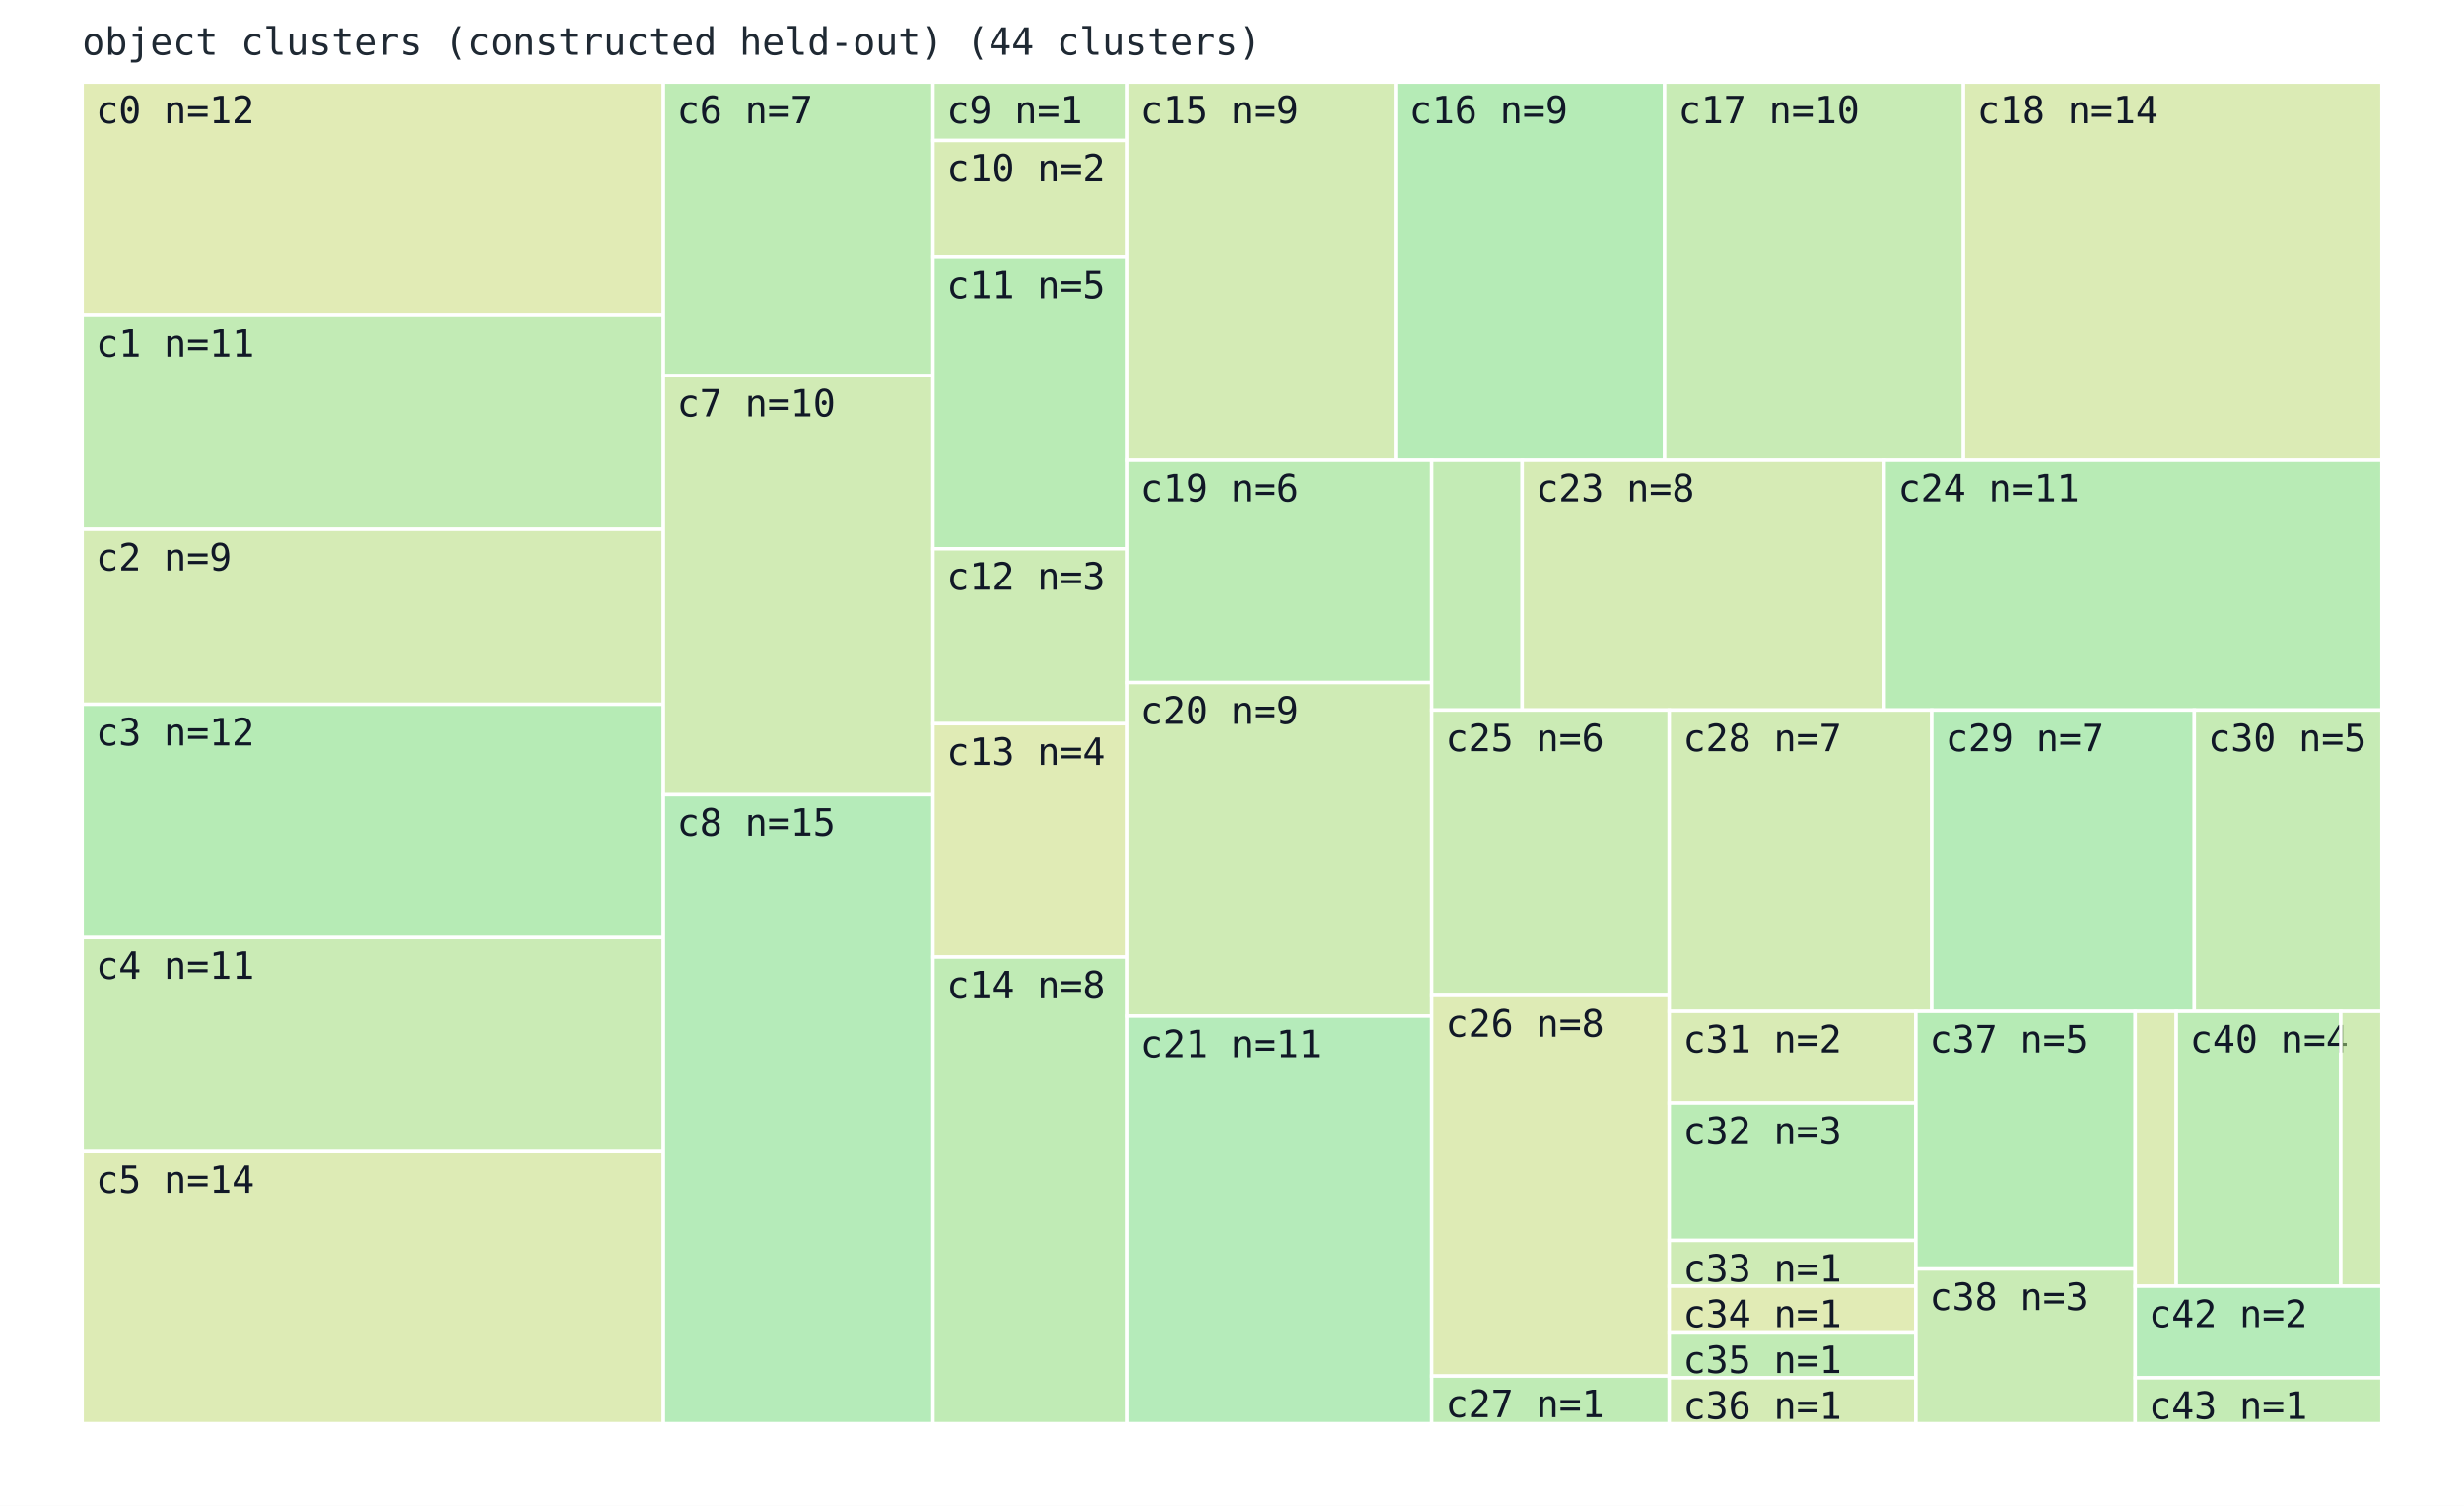
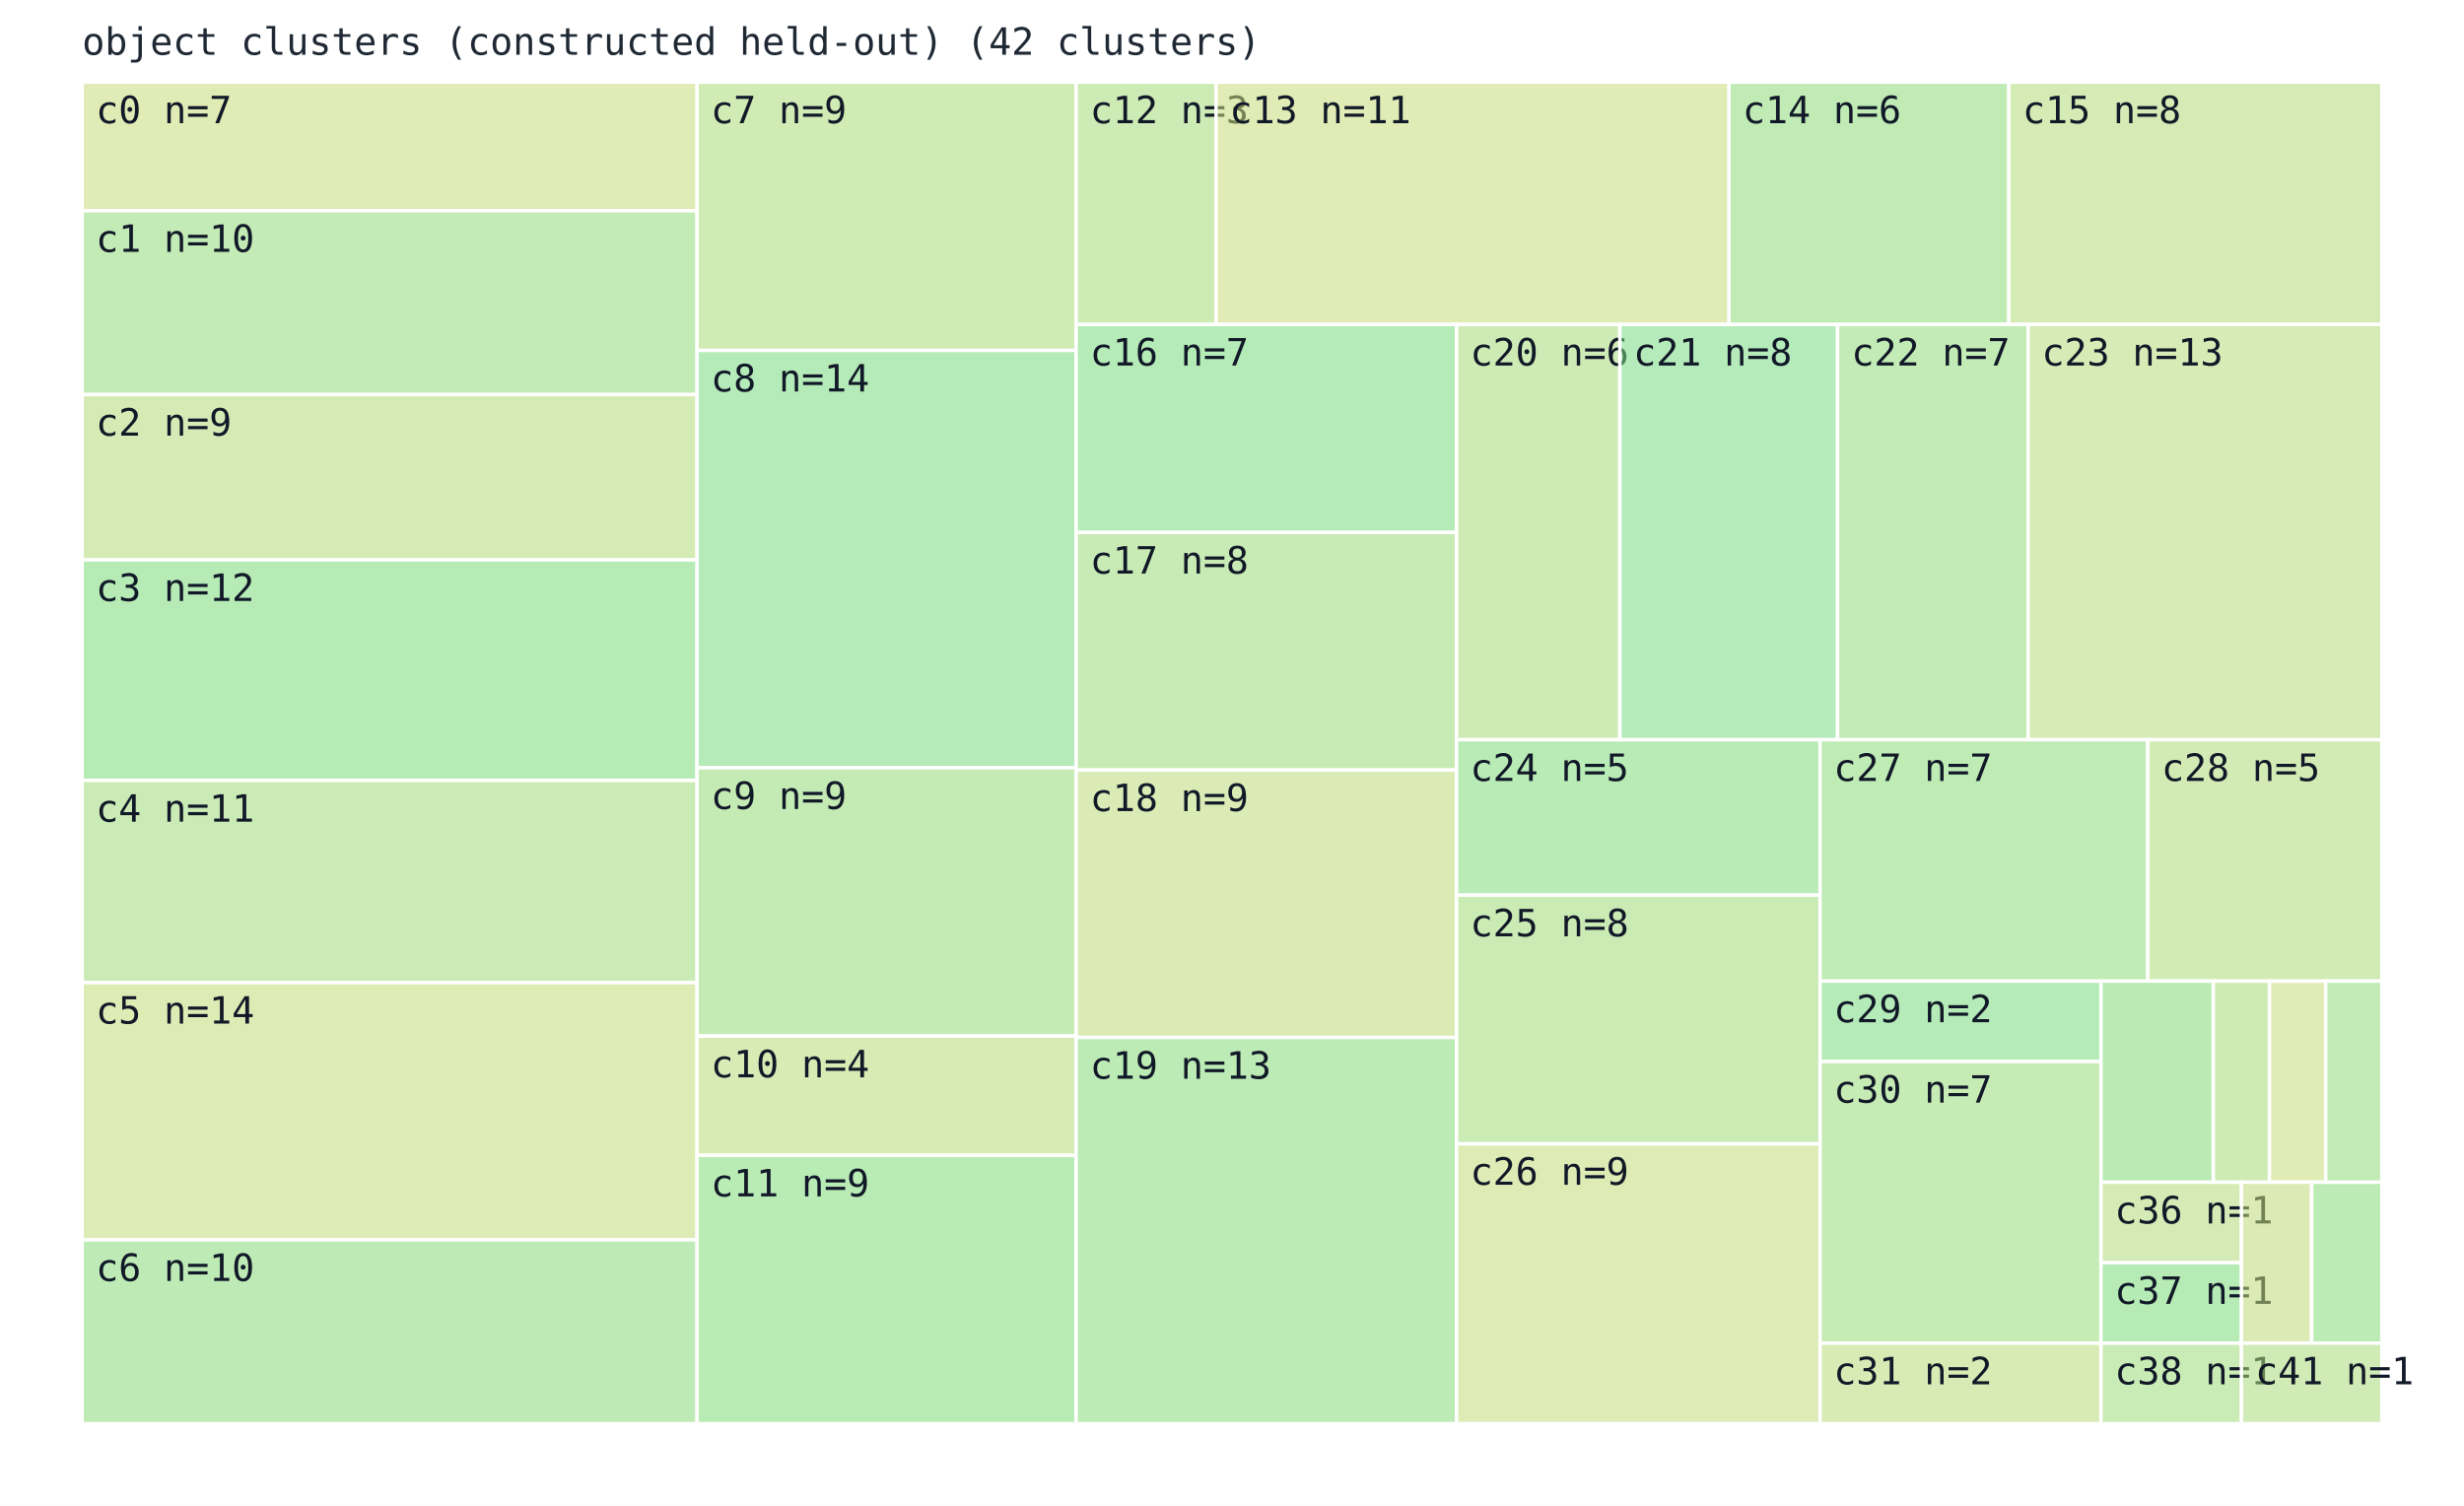
<svg xmlns="http://www.w3.org/2000/svg" width="720" height="440" viewBox="0 0 720 440" role="img" aria-label="object clusters (constructed held-out)">
  <rect width="720" height="440" fill="#ffffff" />
-   <rect x="24.00" y="24.00" width="169.85" height="68.17" fill="#c9db79" fill-opacity="0.55" stroke="#ffffff" stroke-width="1" />
-   <text x="28.0" y="36.0" font-family="ui-monospace, monospace" font-size="11" fill="#111827">c0 n=12</text>
-   <rect x="24.00" y="92.17" width="169.85" height="62.49" fill="#90db79" fill-opacity="0.55" stroke="#ffffff" stroke-width="1" />
-   <text x="28.0" y="104.2" font-family="ui-monospace, monospace" font-size="11" fill="#111827">c1 n=11</text>
-   <rect x="24.00" y="154.67" width="169.85" height="51.13" fill="#b3db79" fill-opacity="0.55" stroke="#ffffff" stroke-width="1" />
-   <text x="28.0" y="166.7" font-family="ui-monospace, monospace" font-size="11" fill="#111827">c2 n=9</text>
-   <rect x="24.00" y="205.80" width="169.85" height="68.17" fill="#7bdb79" fill-opacity="0.55" stroke="#ffffff" stroke-width="1" />
-   <text x="28.0" y="217.8" font-family="ui-monospace, monospace" font-size="11" fill="#111827">c3 n=12</text>
-   <rect x="24.00" y="273.97" width="169.85" height="62.49" fill="#9edb79" fill-opacity="0.55" stroke="#ffffff" stroke-width="1" />
-   <text x="28.0" y="286.0" font-family="ui-monospace, monospace" font-size="11" fill="#111827">c4 n=11</text>
-   <rect x="24.00" y="336.46" width="169.85" height="79.54" fill="#c1db79" fill-opacity="0.55" stroke="#ffffff" stroke-width="1" />
-   <text x="28.0" y="348.5" font-family="ui-monospace, monospace" font-size="11" fill="#111827">c5 n=14</text>
-   <rect x="193.85" y="24.00" width="78.77" height="85.75" fill="#88db79" fill-opacity="0.55" stroke="#ffffff" stroke-width="1" />
-   <text x="197.8" y="36.0" font-family="ui-monospace, monospace" font-size="11" fill="#111827">c6 n=7</text>
-   <rect x="193.85" y="109.75" width="78.77" height="122.50" fill="#abdb79" fill-opacity="0.55" stroke="#ffffff" stroke-width="1" />
-   <text x="197.8" y="121.7" font-family="ui-monospace, monospace" font-size="11" fill="#111827">c7 n=10</text>
-   <rect x="193.85" y="232.25" width="78.77" height="183.75" fill="#79db7f" fill-opacity="0.55" stroke="#ffffff" stroke-width="1" />
-   <text x="197.8" y="244.2" font-family="ui-monospace, monospace" font-size="11" fill="#111827">c8 n=15</text>
-   <rect x="272.62" y="24.00" width="56.62" height="17.04" fill="#95db79" fill-opacity="0.55" stroke="#ffffff" stroke-width="1" />
-   <text x="276.6" y="36.0" font-family="ui-monospace, monospace" font-size="11" fill="#111827">c9 n=1</text>
-   <rect x="272.62" y="41.04" width="56.62" height="34.09" fill="#b8db79" fill-opacity="0.55" stroke="#ffffff" stroke-width="1" />
-   <text x="276.6" y="53.0" font-family="ui-monospace, monospace" font-size="11" fill="#111827">c10 n=2</text>
-   <rect x="272.62" y="75.13" width="56.62" height="85.22" fill="#80db79" fill-opacity="0.55" stroke="#ffffff" stroke-width="1" />
-   <text x="276.6" y="87.1" font-family="ui-monospace, monospace" font-size="11" fill="#111827">c11 n=5</text>
-   <rect x="272.62" y="160.35" width="56.62" height="51.13" fill="#a3db79" fill-opacity="0.55" stroke="#ffffff" stroke-width="1" />
-   <text x="276.6" y="172.3" font-family="ui-monospace, monospace" font-size="11" fill="#111827">c12 n=3</text>
-   <rect x="272.62" y="211.48" width="56.62" height="68.17" fill="#c6db79" fill-opacity="0.55" stroke="#ffffff" stroke-width="1" />
-   <text x="276.6" y="223.5" font-family="ui-monospace, monospace" font-size="11" fill="#111827">c13 n=4</text>
-   <rect x="272.62" y="279.65" width="56.62" height="136.35" fill="#8ddb79" fill-opacity="0.55" stroke="#ffffff" stroke-width="1" />
-   <text x="276.6" y="291.7" font-family="ui-monospace, monospace" font-size="11" fill="#111827">c14 n=8</text>
-   <rect x="329.23" y="24.00" width="78.59" height="110.50" fill="#b0db79" fill-opacity="0.55" stroke="#ffffff" stroke-width="1" />
-   <text x="333.2" y="36.0" font-family="ui-monospace, monospace" font-size="11" fill="#111827">c15 n=9</text>
-   <rect x="407.82" y="24.00" width="78.59" height="110.50" fill="#79db7a" fill-opacity="0.55" stroke="#ffffff" stroke-width="1" />
-   <text x="411.8" y="36.0" font-family="ui-monospace, monospace" font-size="11" fill="#111827">c16 n=9</text>
-   <rect x="486.42" y="24.00" width="87.33" height="110.50" fill="#9bdb79" fill-opacity="0.55" stroke="#ffffff" stroke-width="1" />
-   <text x="490.4" y="36.0" font-family="ui-monospace, monospace" font-size="11" fill="#111827">c17 n=10</text>
-   <rect x="573.74" y="24.00" width="122.26" height="110.50" fill="#bddb79" fill-opacity="0.55" stroke="#ffffff" stroke-width="1" />
-   <text x="577.7" y="36.0" font-family="ui-monospace, monospace" font-size="11" fill="#111827">c18 n=14</text>
-   <rect x="329.23" y="134.50" width="89.12" height="64.96" fill="#85db79" fill-opacity="0.55" stroke="#ffffff" stroke-width="1" />
-   <text x="333.2" y="146.5" font-family="ui-monospace, monospace" font-size="11" fill="#111827">c19 n=6</text>
-   <rect x="329.23" y="199.46" width="89.12" height="97.44" fill="#a8db79" fill-opacity="0.55" stroke="#ffffff" stroke-width="1" />
-   <text x="333.2" y="211.5" font-family="ui-monospace, monospace" font-size="11" fill="#111827">c20 n=9</text>
-   <rect x="329.23" y="296.90" width="89.12" height="119.10" fill="#79db82" fill-opacity="0.55" stroke="#ffffff" stroke-width="1" />
-   <text x="333.2" y="308.9" font-family="ui-monospace, monospace" font-size="11" fill="#111827">c21 n=11</text>
-   <rect x="418.35" y="134.50" width="26.44" height="72.98" fill="#92db79" fill-opacity="0.55" stroke="#ffffff" stroke-width="1" />
-   <rect x="444.79" y="134.50" width="105.77" height="72.98" fill="#b5db79" fill-opacity="0.55" stroke="#ffffff" stroke-width="1" />
-   <text x="448.8" y="146.5" font-family="ui-monospace, monospace" font-size="11" fill="#111827">c23 n=8</text>
-   <rect x="550.57" y="134.50" width="145.43" height="72.98" fill="#7ddb79" fill-opacity="0.55" stroke="#ffffff" stroke-width="1" />
-   <text x="554.6" y="146.5" font-family="ui-monospace, monospace" font-size="11" fill="#111827">c24 n=11</text>
-   <rect x="418.35" y="207.48" width="69.41" height="83.41" fill="#a0db79" fill-opacity="0.55" stroke="#ffffff" stroke-width="1" />
-   <text x="422.4" y="219.5" font-family="ui-monospace, monospace" font-size="11" fill="#111827">c25 n=6</text>
-   <rect x="418.35" y="290.89" width="69.41" height="111.21" fill="#c2db79" fill-opacity="0.55" stroke="#ffffff" stroke-width="1" />
-   <text x="422.4" y="302.9" font-family="ui-monospace, monospace" font-size="11" fill="#111827">c26 n=8</text>
-   <rect x="418.35" y="402.10" width="69.41" height="13.90" fill="#8adb79" fill-opacity="0.55" stroke="#ffffff" stroke-width="1" />
-   <text x="422.4" y="414.1" font-family="ui-monospace, monospace" font-size="11" fill="#111827">c27 n=1</text>
-   <rect x="487.76" y="207.48" width="76.72" height="88.04" fill="#addb79" fill-opacity="0.55" stroke="#ffffff" stroke-width="1" />
-   <text x="491.8" y="219.5" font-family="ui-monospace, monospace" font-size="11" fill="#111827">c28 n=7</text>
-   <rect x="564.48" y="207.48" width="76.72" height="88.04" fill="#79db7d" fill-opacity="0.55" stroke="#ffffff" stroke-width="1" />
-   <text x="568.5" y="219.5" font-family="ui-monospace, monospace" font-size="11" fill="#111827">c29 n=7</text>
-   <rect x="641.20" y="207.48" width="54.80" height="88.04" fill="#97db79" fill-opacity="0.55" stroke="#ffffff" stroke-width="1" />
-   <text x="645.2" y="219.5" font-family="ui-monospace, monospace" font-size="11" fill="#111827">c30 n=5</text>
-   <rect x="487.76" y="295.52" width="72.08" height="26.77" fill="#badb79" fill-opacity="0.55" stroke="#ffffff" stroke-width="1" />
-   <text x="491.8" y="307.5" font-family="ui-monospace, monospace" font-size="11" fill="#111827">c31 n=2</text>
-   <rect x="487.76" y="322.29" width="72.08" height="40.16" fill="#82db79" fill-opacity="0.55" stroke="#ffffff" stroke-width="1" />
-   <text x="491.8" y="334.3" font-family="ui-monospace, monospace" font-size="11" fill="#111827">c32 n=3</text>
-   <rect x="487.76" y="362.45" width="72.08" height="13.39" fill="#a5db79" fill-opacity="0.55" stroke="#ffffff" stroke-width="1" />
-   <text x="491.8" y="374.5" font-family="ui-monospace, monospace" font-size="11" fill="#111827">c33 n=1</text>
-   <rect x="487.76" y="375.84" width="72.08" height="13.39" fill="#c8db79" fill-opacity="0.55" stroke="#ffffff" stroke-width="1" />
-   <text x="491.8" y="387.8" font-family="ui-monospace, monospace" font-size="11" fill="#111827">c34 n=1</text>
-   <rect x="487.76" y="389.23" width="72.08" height="13.39" fill="#8fdb79" fill-opacity="0.55" stroke="#ffffff" stroke-width="1" />
-   <text x="491.8" y="401.2" font-family="ui-monospace, monospace" font-size="11" fill="#111827">c35 n=1</text>
-   <rect x="487.76" y="402.61" width="72.08" height="13.39" fill="#b2db79" fill-opacity="0.55" stroke="#ffffff" stroke-width="1" />
-   <text x="491.8" y="414.6" font-family="ui-monospace, monospace" font-size="11" fill="#111827">c36 n=1</text>
-   <rect x="559.85" y="295.52" width="64.07" height="75.30" fill="#7adb79" fill-opacity="0.55" stroke="#ffffff" stroke-width="1" />
-   <text x="563.8" y="307.5" font-family="ui-monospace, monospace" font-size="11" fill="#111827">c37 n=5</text>
-   <rect x="559.85" y="370.82" width="64.07" height="45.18" fill="#9cdb79" fill-opacity="0.55" stroke="#ffffff" stroke-width="1" />
-   <text x="563.8" y="382.8" font-family="ui-monospace, monospace" font-size="11" fill="#111827">c38 n=3</text>
-   <rect x="623.92" y="295.52" width="12.01" height="80.32" fill="#bfdb79" fill-opacity="0.55" stroke="#ffffff" stroke-width="1" />
-   <rect x="635.93" y="295.52" width="48.05" height="80.32" fill="#87db79" fill-opacity="0.55" stroke="#ffffff" stroke-width="1" />
-   <text x="639.9" y="307.5" font-family="ui-monospace, monospace" font-size="11" fill="#111827">c40 n=4</text>
-   <rect x="683.99" y="295.52" width="12.01" height="80.32" fill="#aadb79" fill-opacity="0.55" stroke="#ffffff" stroke-width="1" />
-   <rect x="623.92" y="375.84" width="72.08" height="26.77" fill="#79db80" fill-opacity="0.55" stroke="#ffffff" stroke-width="1" />
-   <text x="627.9" y="387.8" font-family="ui-monospace, monospace" font-size="11" fill="#111827">c42 n=2</text>
-   <rect x="623.92" y="402.61" width="72.08" height="13.39" fill="#94db79" fill-opacity="0.55" stroke="#ffffff" stroke-width="1" />
-   <text x="627.9" y="414.6" font-family="ui-monospace, monospace" font-size="11" fill="#111827">c43 n=1</text>
-   <text x="24.0" y="16.0" font-family="ui-monospace, monospace" font-size="11" fill="#1f2933">object clusters (constructed held-out)  (44 clusters)</text>
+   <rect x="24.00" y="24.00" width="179.69" height="37.59" fill="#c9db79" fill-opacity="0.55" stroke="#ffffff" stroke-width="1" />
+   <text x="28.0" y="36.0" font-family="ui-monospace, monospace" font-size="11" fill="#111827">c0 n=7</text>
+   <rect x="24.00" y="61.59" width="179.69" height="53.70" fill="#90db79" fill-opacity="0.55" stroke="#ffffff" stroke-width="1" />
+   <text x="28.0" y="73.6" font-family="ui-monospace, monospace" font-size="11" fill="#111827">c1 n=10</text>
+   <rect x="24.00" y="115.29" width="179.69" height="48.33" fill="#b3db79" fill-opacity="0.55" stroke="#ffffff" stroke-width="1" />
+   <text x="28.0" y="127.3" font-family="ui-monospace, monospace" font-size="11" fill="#111827">c2 n=9</text>
+   <rect x="24.00" y="163.62" width="179.69" height="64.44" fill="#7bdb79" fill-opacity="0.55" stroke="#ffffff" stroke-width="1" />
+   <text x="28.0" y="175.6" font-family="ui-monospace, monospace" font-size="11" fill="#111827">c3 n=12</text>
+   <rect x="24.00" y="228.05" width="179.69" height="59.07" fill="#9edb79" fill-opacity="0.55" stroke="#ffffff" stroke-width="1" />
+   <text x="28.0" y="240.1" font-family="ui-monospace, monospace" font-size="11" fill="#111827">c4 n=11</text>
+   <rect x="24.00" y="287.12" width="179.69" height="75.18" fill="#c1db79" fill-opacity="0.55" stroke="#ffffff" stroke-width="1" />
+   <text x="28.0" y="299.1" font-family="ui-monospace, monospace" font-size="11" fill="#111827">c5 n=14</text>
+   <rect x="24.00" y="362.30" width="179.69" height="53.70" fill="#88db79" fill-opacity="0.55" stroke="#ffffff" stroke-width="1" />
+   <text x="28.0" y="374.3" font-family="ui-monospace, monospace" font-size="11" fill="#111827">c6 n=10</text>
+   <rect x="203.69" y="24.00" width="110.77" height="78.40" fill="#abdb79" fill-opacity="0.55" stroke="#ffffff" stroke-width="1" />
+   <text x="207.7" y="36.0" font-family="ui-monospace, monospace" font-size="11" fill="#111827">c7 n=9</text>
+   <rect x="203.69" y="102.40" width="110.77" height="121.96" fill="#79db7f" fill-opacity="0.55" stroke="#ffffff" stroke-width="1" />
+   <text x="207.7" y="114.4" font-family="ui-monospace, monospace" font-size="11" fill="#111827">c8 n=14</text>
+   <rect x="203.69" y="224.36" width="110.77" height="78.40" fill="#95db79" fill-opacity="0.55" stroke="#ffffff" stroke-width="1" />
+   <text x="207.7" y="236.4" font-family="ui-monospace, monospace" font-size="11" fill="#111827">c9 n=9</text>
+   <rect x="203.69" y="302.76" width="110.77" height="34.84" fill="#b8db79" fill-opacity="0.55" stroke="#ffffff" stroke-width="1" />
+   <text x="207.7" y="314.8" font-family="ui-monospace, monospace" font-size="11" fill="#111827">c10 n=4</text>
+   <rect x="203.69" y="337.60" width="110.77" height="78.40" fill="#80db79" fill-opacity="0.55" stroke="#ffffff" stroke-width="1" />
+   <text x="207.7" y="349.6" font-family="ui-monospace, monospace" font-size="11" fill="#111827">c11 n=9</text>
+   <rect x="314.46" y="24.00" width="40.88" height="70.81" fill="#a3db79" fill-opacity="0.55" stroke="#ffffff" stroke-width="1" />
+   <text x="318.5" y="36.0" font-family="ui-monospace, monospace" font-size="11" fill="#111827">c12 n=3</text>
+   <rect x="355.34" y="24.00" width="149.89" height="70.81" fill="#c6db79" fill-opacity="0.55" stroke="#ffffff" stroke-width="1" />
+   <text x="359.3" y="36.0" font-family="ui-monospace, monospace" font-size="11" fill="#111827">c13 n=11</text>
+   <rect x="505.23" y="24.00" width="81.76" height="70.81" fill="#8ddb79" fill-opacity="0.55" stroke="#ffffff" stroke-width="1" />
+   <text x="509.2" y="36.0" font-family="ui-monospace, monospace" font-size="11" fill="#111827">c14 n=6</text>
+   <rect x="586.99" y="24.00" width="109.01" height="70.81" fill="#b0db79" fill-opacity="0.55" stroke="#ffffff" stroke-width="1" />
+   <text x="591.0" y="36.0" font-family="ui-monospace, monospace" font-size="11" fill="#111827">c15 n=8</text>
+   <rect x="314.46" y="94.81" width="111.16" height="60.77" fill="#79db7a" fill-opacity="0.55" stroke="#ffffff" stroke-width="1" />
+   <text x="318.5" y="106.8" font-family="ui-monospace, monospace" font-size="11" fill="#111827">c16 n=7</text>
+   <rect x="314.46" y="155.58" width="111.16" height="69.45" fill="#9bdb79" fill-opacity="0.55" stroke="#ffffff" stroke-width="1" />
+   <text x="318.5" y="167.6" font-family="ui-monospace, monospace" font-size="11" fill="#111827">c17 n=8</text>
+   <rect x="314.46" y="225.02" width="111.16" height="78.13" fill="#bddb79" fill-opacity="0.55" stroke="#ffffff" stroke-width="1" />
+   <text x="318.5" y="237.0" font-family="ui-monospace, monospace" font-size="11" fill="#111827">c18 n=9</text>
+   <rect x="314.46" y="303.15" width="111.16" height="112.85" fill="#85db79" fill-opacity="0.55" stroke="#ffffff" stroke-width="1" />
+   <text x="318.5" y="315.2" font-family="ui-monospace, monospace" font-size="11" fill="#111827">c19 n=13</text>
+   <rect x="425.62" y="94.81" width="47.71" height="121.34" fill="#a8db79" fill-opacity="0.55" stroke="#ffffff" stroke-width="1" />
+   <text x="429.6" y="106.8" font-family="ui-monospace, monospace" font-size="11" fill="#111827">c20 n=6</text>
+   <rect x="473.33" y="94.81" width="63.62" height="121.34" fill="#79db82" fill-opacity="0.55" stroke="#ffffff" stroke-width="1" />
+   <text x="477.3" y="106.8" font-family="ui-monospace, monospace" font-size="11" fill="#111827">c21 n=8</text>
+   <rect x="536.95" y="94.81" width="55.67" height="121.34" fill="#92db79" fill-opacity="0.55" stroke="#ffffff" stroke-width="1" />
+   <text x="541.0" y="106.8" font-family="ui-monospace, monospace" font-size="11" fill="#111827">c22 n=7</text>
+   <rect x="592.62" y="94.81" width="103.38" height="121.34" fill="#b5db79" fill-opacity="0.55" stroke="#ffffff" stroke-width="1" />
+   <text x="596.6" y="106.8" font-family="ui-monospace, monospace" font-size="11" fill="#111827">c23 n=13</text>
+   <rect x="425.62" y="216.15" width="106.22" height="45.42" fill="#7ddb79" fill-opacity="0.55" stroke="#ffffff" stroke-width="1" />
+   <text x="429.6" y="228.2" font-family="ui-monospace, monospace" font-size="11" fill="#111827">c24 n=5</text>
+   <rect x="425.62" y="261.57" width="106.22" height="72.67" fill="#a0db79" fill-opacity="0.55" stroke="#ffffff" stroke-width="1" />
+   <text x="429.6" y="273.6" font-family="ui-monospace, monospace" font-size="11" fill="#111827">c25 n=8</text>
+   <rect x="425.62" y="334.24" width="106.22" height="81.76" fill="#c2db79" fill-opacity="0.55" stroke="#ffffff" stroke-width="1" />
+   <text x="429.6" y="346.2" font-family="ui-monospace, monospace" font-size="11" fill="#111827">c26 n=9</text>
+   <rect x="531.84" y="216.15" width="95.76" height="70.54" fill="#8adb79" fill-opacity="0.55" stroke="#ffffff" stroke-width="1" />
+   <text x="535.8" y="228.2" font-family="ui-monospace, monospace" font-size="11" fill="#111827">c27 n=7</text>
+   <rect x="627.60" y="216.15" width="68.40" height="70.54" fill="#addb79" fill-opacity="0.55" stroke="#ffffff" stroke-width="1" />
+   <text x="631.6" y="228.2" font-family="ui-monospace, monospace" font-size="11" fill="#111827">c28 n=5</text>
+   <rect x="531.84" y="286.69" width="82.08" height="23.51" fill="#79db7d" fill-opacity="0.55" stroke="#ffffff" stroke-width="1" />
+   <text x="535.8" y="298.7" font-family="ui-monospace, monospace" font-size="11" fill="#111827">c29 n=2</text>
+   <rect x="531.84" y="310.20" width="82.08" height="82.29" fill="#97db79" fill-opacity="0.55" stroke="#ffffff" stroke-width="1" />
+   <text x="535.8" y="322.2" font-family="ui-monospace, monospace" font-size="11" fill="#111827">c30 n=7</text>
+   <rect x="531.84" y="392.49" width="82.08" height="23.51" fill="#badb79" fill-opacity="0.55" stroke="#ffffff" stroke-width="1" />
+   <text x="535.8" y="404.5" font-family="ui-monospace, monospace" font-size="11" fill="#111827">c31 n=2</text>
+   <rect x="613.92" y="286.69" width="32.83" height="58.78" fill="#82db79" fill-opacity="0.55" stroke="#ffffff" stroke-width="1" />
+   <rect x="646.75" y="286.69" width="16.42" height="58.78" fill="#a5db79" fill-opacity="0.55" stroke="#ffffff" stroke-width="1" />
+   <rect x="663.17" y="286.69" width="16.42" height="58.78" fill="#c8db79" fill-opacity="0.55" stroke="#ffffff" stroke-width="1" />
+   <rect x="679.58" y="286.69" width="16.42" height="58.78" fill="#8fdb79" fill-opacity="0.55" stroke="#ffffff" stroke-width="1" />
+   <rect x="613.92" y="345.46" width="41.04" height="23.51" fill="#b2db79" fill-opacity="0.55" stroke="#ffffff" stroke-width="1" />
+   <text x="617.9" y="357.5" font-family="ui-monospace, monospace" font-size="11" fill="#111827">c36 n=1</text>
+   <rect x="613.92" y="368.98" width="41.04" height="23.51" fill="#7adb79" fill-opacity="0.55" stroke="#ffffff" stroke-width="1" />
+   <text x="617.9" y="381.0" font-family="ui-monospace, monospace" font-size="11" fill="#111827">c37 n=1</text>
+   <rect x="613.92" y="392.49" width="41.04" height="23.51" fill="#9cdb79" fill-opacity="0.55" stroke="#ffffff" stroke-width="1" />
+   <text x="617.9" y="404.5" font-family="ui-monospace, monospace" font-size="11" fill="#111827">c38 n=1</text>
+   <rect x="654.96" y="345.46" width="20.52" height="47.02" fill="#bfdb79" fill-opacity="0.55" stroke="#ffffff" stroke-width="1" />
+   <rect x="675.48" y="345.46" width="20.52" height="47.02" fill="#87db79" fill-opacity="0.55" stroke="#ffffff" stroke-width="1" />
+   <rect x="654.96" y="392.49" width="41.04" height="23.51" fill="#aadb79" fill-opacity="0.55" stroke="#ffffff" stroke-width="1" />
+   <text x="659.0" y="404.5" font-family="ui-monospace, monospace" font-size="11" fill="#111827">c41 n=1</text>
+   <text x="24.0" y="16.0" font-family="ui-monospace, monospace" font-size="11" fill="#1f2933">object clusters (constructed held-out)  (42 clusters)</text>
</svg>
